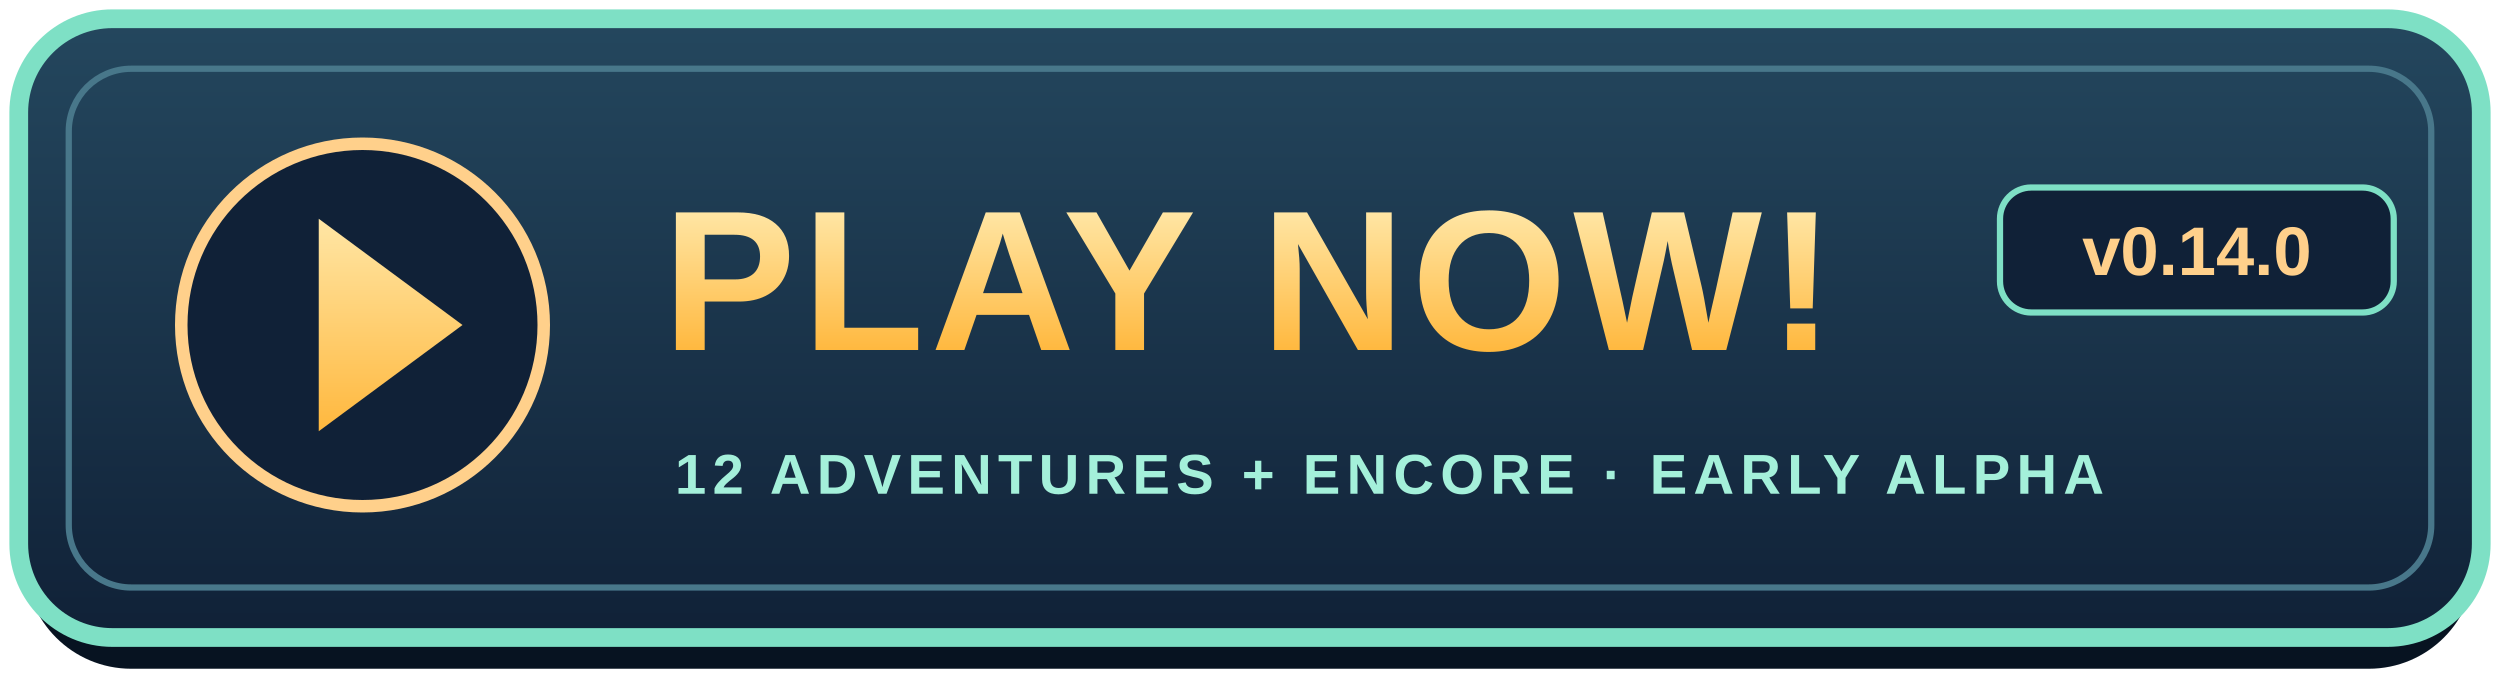
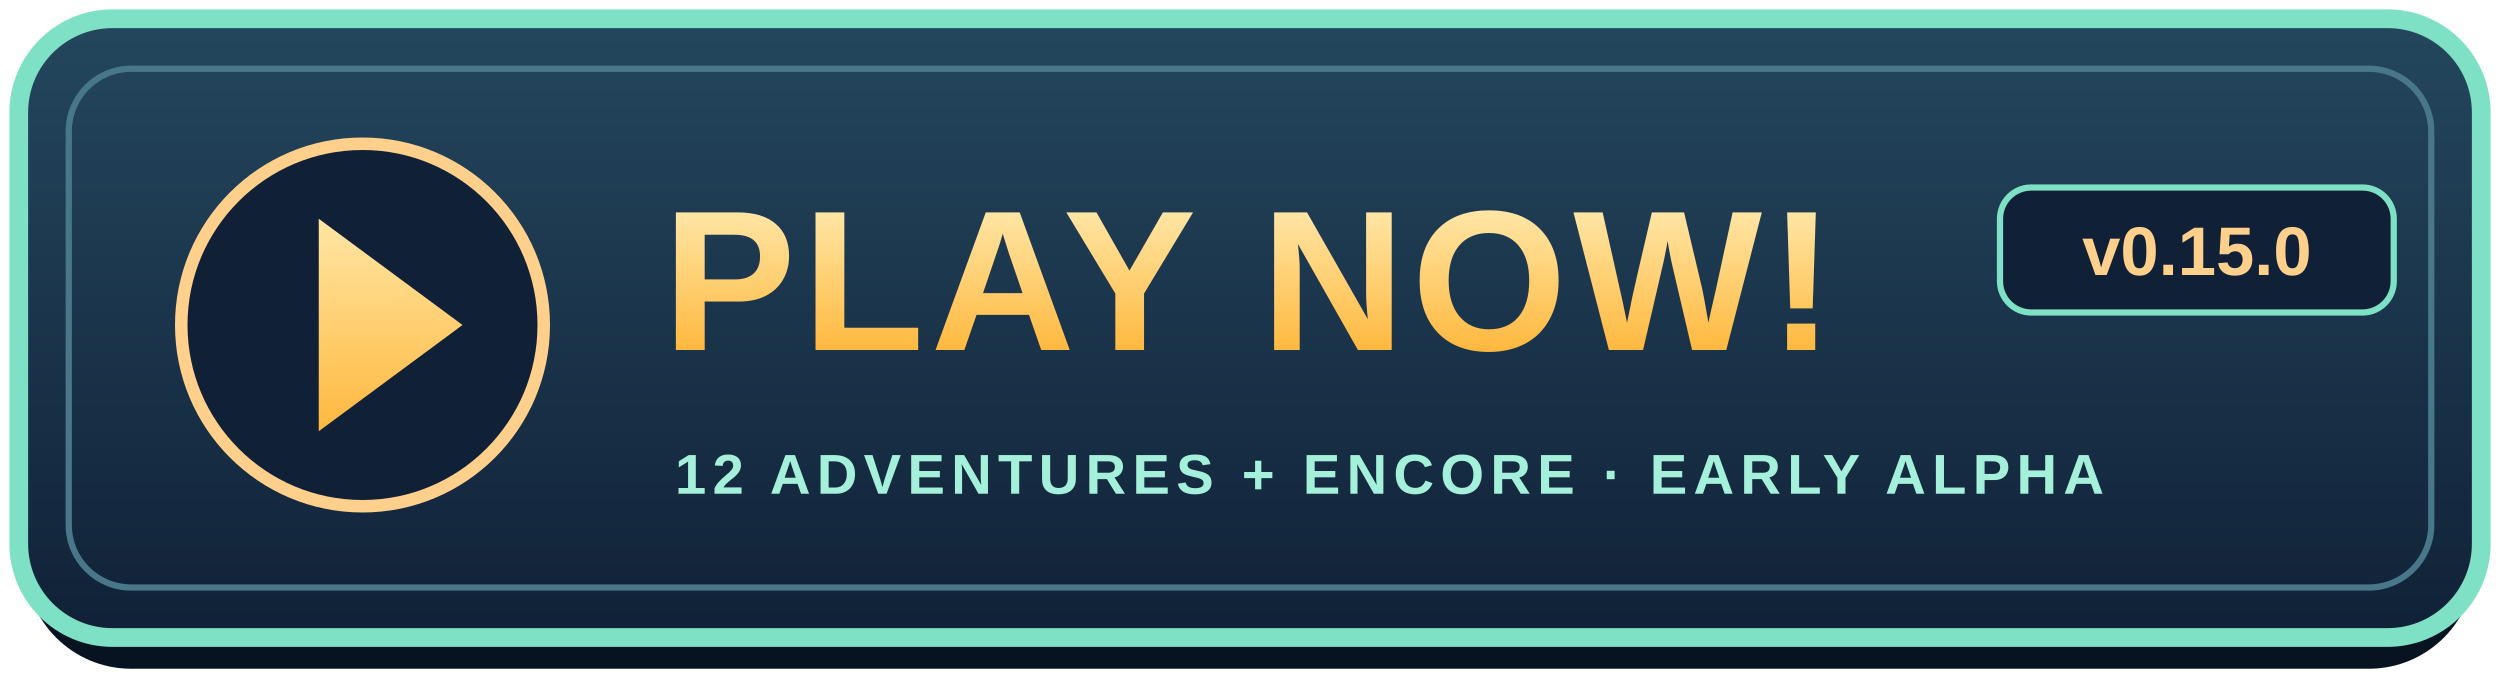
- <svg xmlns="http://www.w3.org/2000/svg" width="400" height="112" viewBox="0 0 400 112" role="img" aria-label="Play Now! Seth Happens - A New Adventure version 0.14.0 Early alpha">
+ <svg xmlns="http://www.w3.org/2000/svg" width="400" height="112" viewBox="0 0 400 112" role="img" aria-label="Play Now! Seth Happens - A New Adventure version 0.15.0 Early alpha">
  <defs>
    <linearGradient id="bg" x2="0" y2="1">
      <stop stop-color="#24475e" />
      <stop offset="1" stop-color="#102137" />
    </linearGradient>
    <linearGradient id="gold" x2="0" y2="1">
      <stop stop-color="#ffe6a5" />
      <stop offset="1" stop-color="#ffb83e" />
    </linearGradient>
  </defs>
  <rect x="4" y="9" width="392" height="98" rx="17" fill="#071321" />
  <rect x="3" y="3" width="394" height="99" rx="15" fill="url(#bg)" stroke="#7ee0c5" stroke-width="3" />
  <rect x="11" y="11" width="378" height="83" rx="10" fill="none" stroke="#48778a" />
  <circle cx="58" cy="52" r="29" fill="#102137" stroke="#ffd08b" stroke-width="2" />
  <path d="M51 35L74 52L51 69Z" fill="url(#gold)" />
  <text x="106" y="56" fill="url(#gold)" font-family="Arial,Helvetica,sans-serif" font-size="32" font-weight="900" letter-spacing="1">PLAY NOW!</text>
  <rect x="320" y="30" width="63" height="20" rx="5" fill="#102137" stroke="#7ee0c5" />
-   <text x="351.5" y="44" text-anchor="middle" fill="#ffd08b" font-family="Arial,Helvetica,sans-serif" font-size="11" font-weight="700">v0.14.0</text>
+   <text x="351.5" y="44" text-anchor="middle" fill="#ffd08b" font-family="Arial,Helvetica,sans-serif" font-size="11" font-weight="700">v0.15.0</text>
  <text x="108" y="79" fill="#a4f0da" font-family="Arial,Helvetica,sans-serif" font-size="9" font-weight="700" letter-spacing="1">12 ADVENTURES + ENCORE · EARLY ALPHA</text>
</svg>
